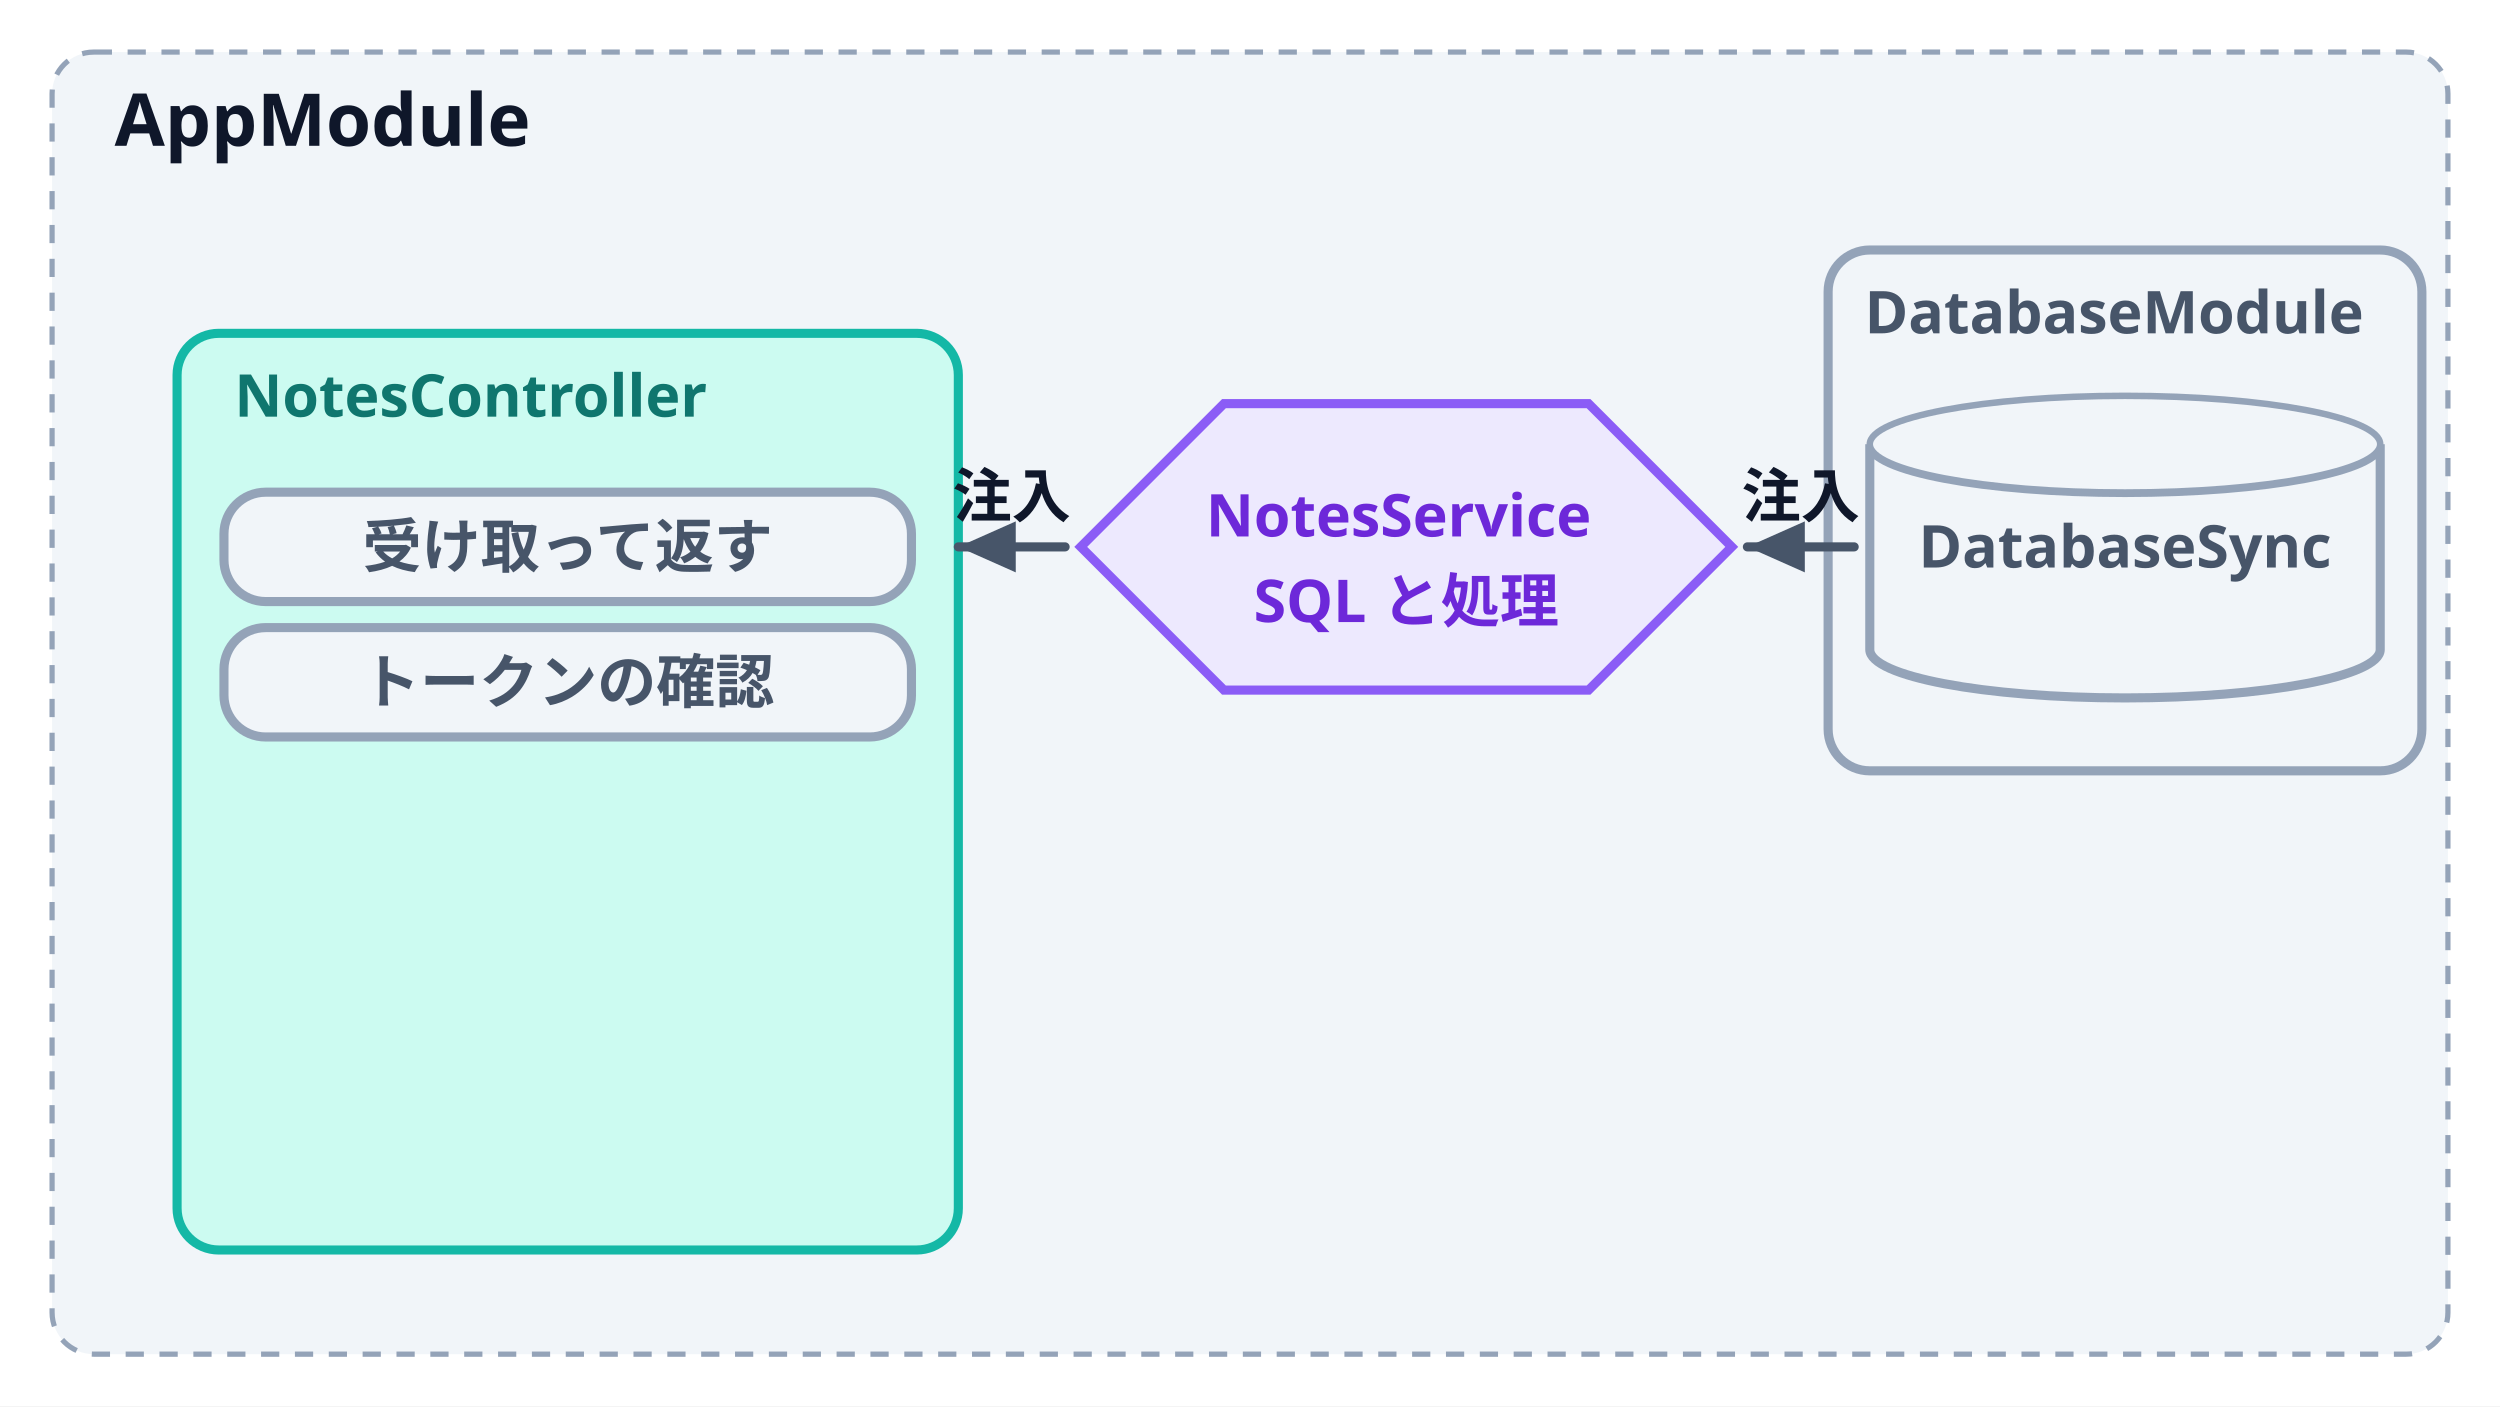
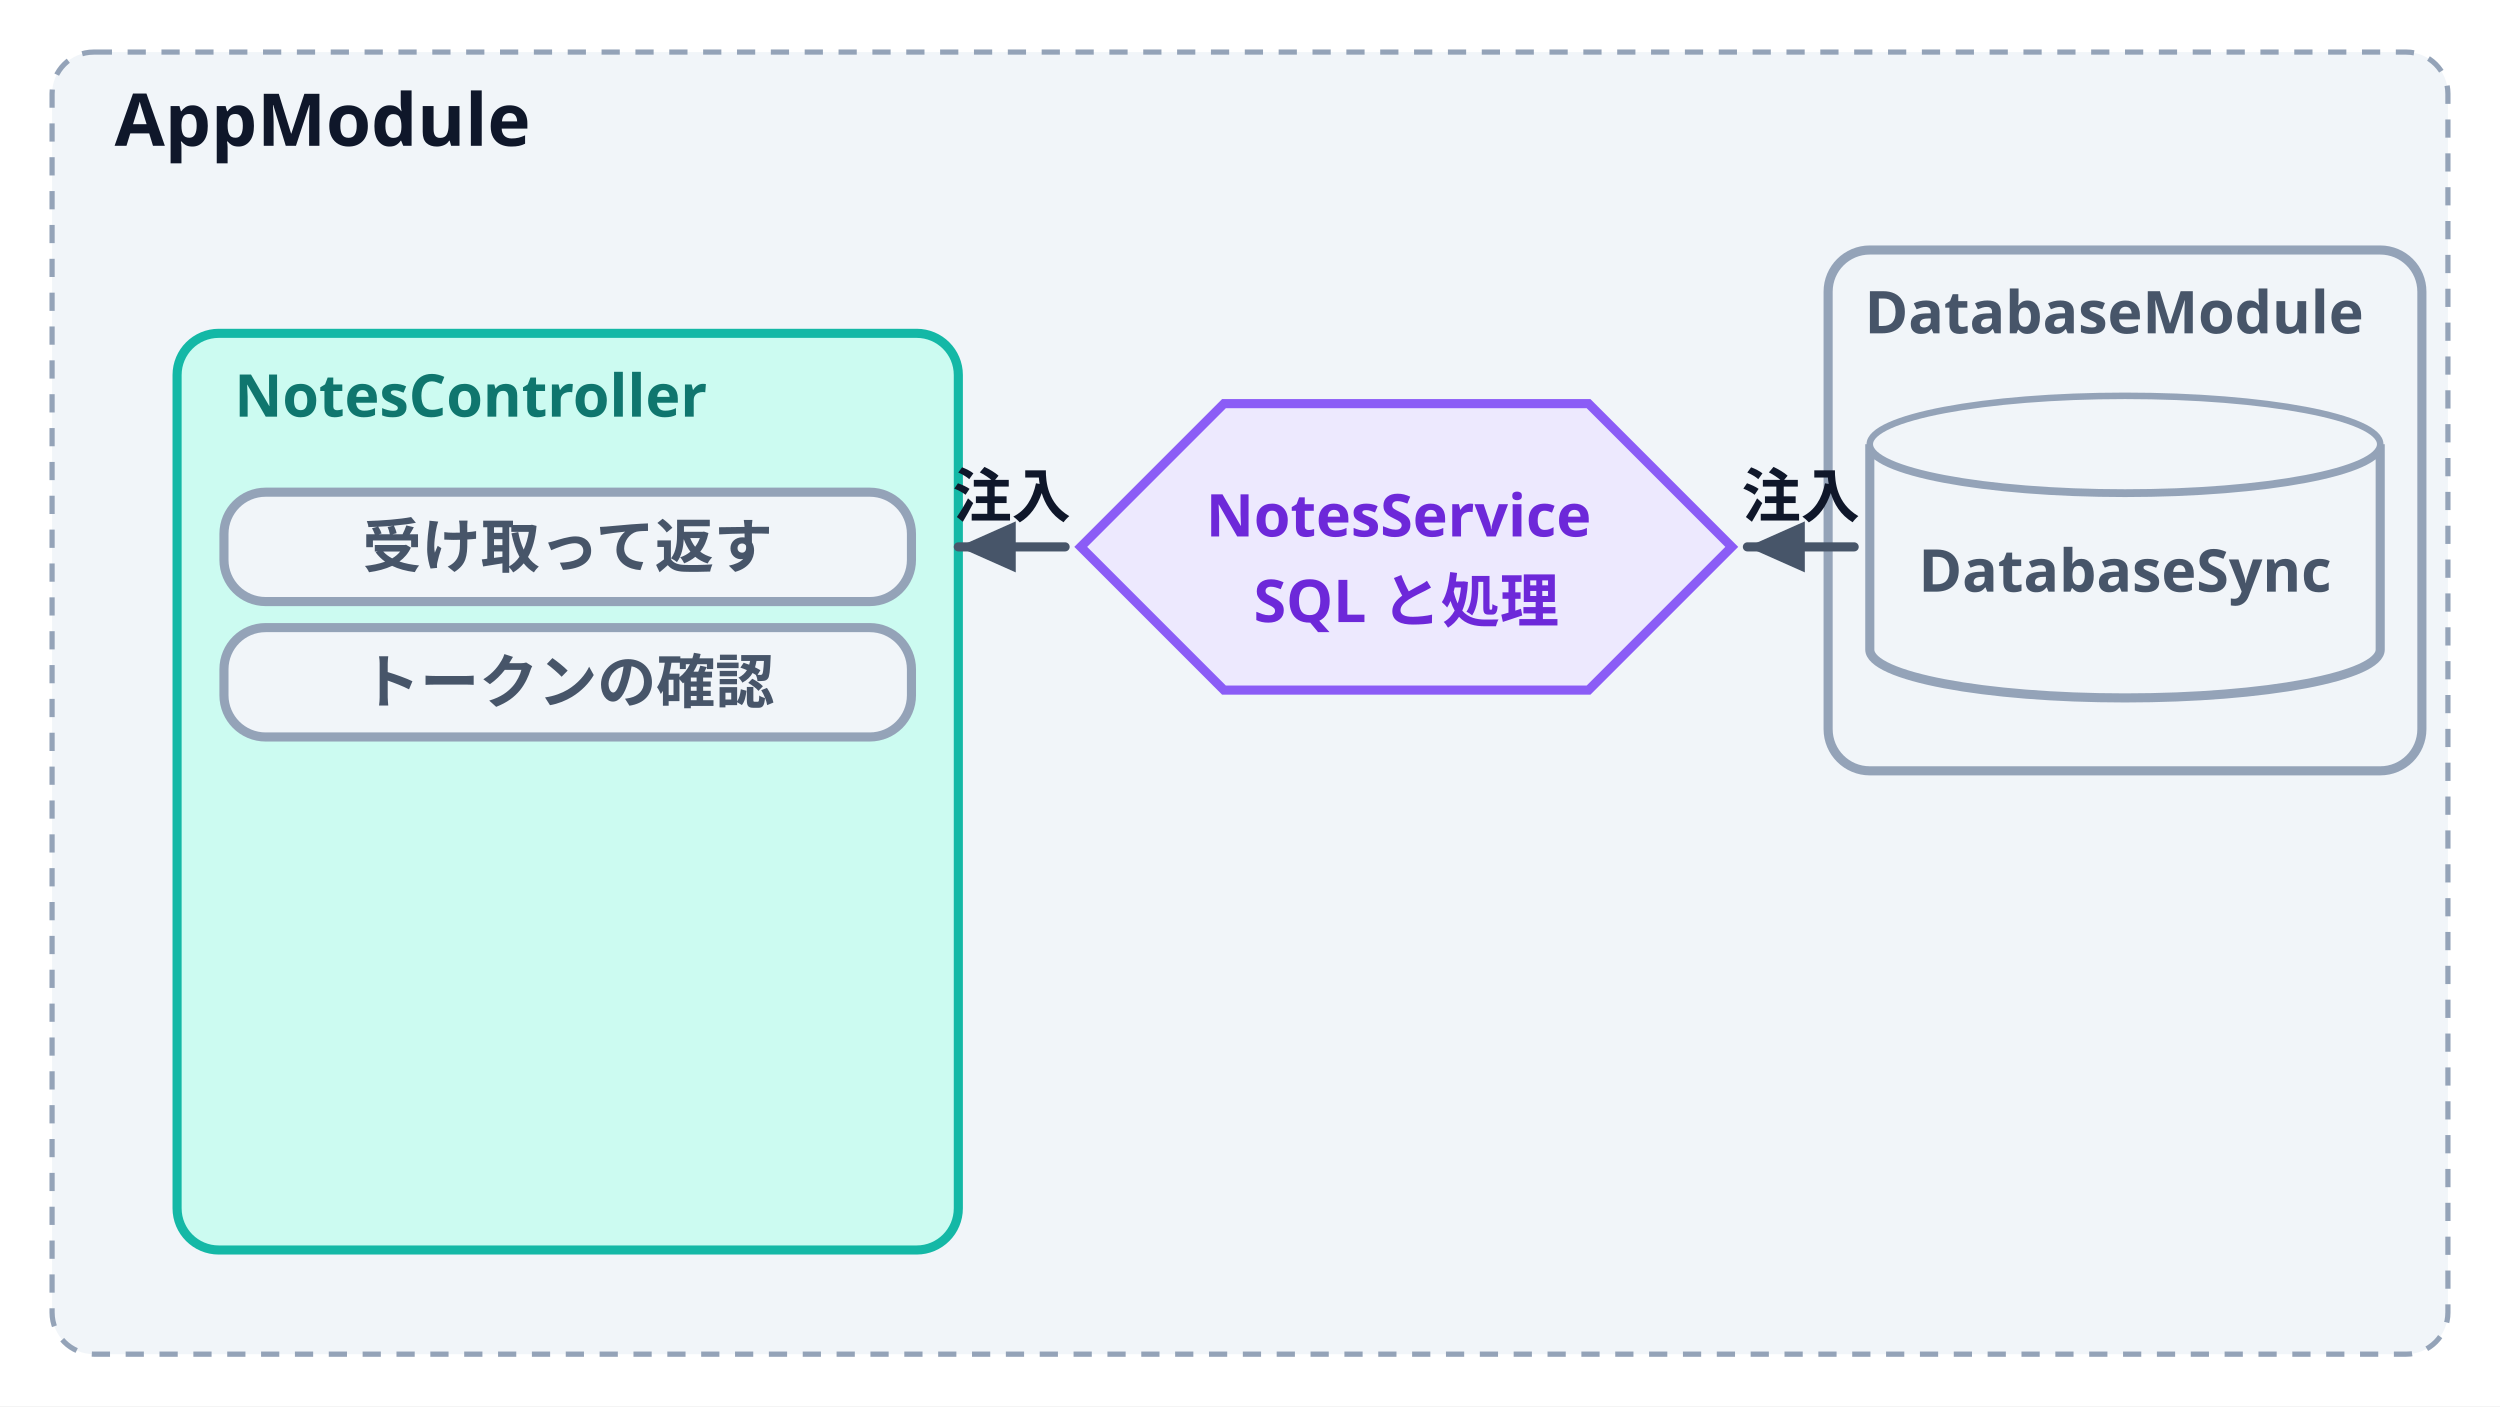
<svg xmlns="http://www.w3.org/2000/svg" width="960" height="540" viewBox="0 0 960 540" font-family="'Hiragino Sans','Noto Sans JP','Yu Gothic','Segoe UI',sans-serif">
  <defs>
    <marker id="aR" viewBox="0 0 10 10" refX="9" refY="5" markerWidth="7" markerHeight="7" orient="auto-start-reverse">
      <path d="M0 1 L9 5 L0 9 z" fill="#475569" />
    </marker>
    <marker id="aRsub" viewBox="0 0 10 10" refX="9" refY="5" markerWidth="7" markerHeight="7" orient="auto-start-reverse">
      <path d="M0 1 L9 5 L0 9 z" fill="#94a3b8" />
    </marker>
  </defs>
  <rect x="0" y="0" width="960" height="540" fill="#ffffff" />
  <rect x="20" y="20" width="920" height="500" rx="16" fill="#f1f5f9" stroke="#94a3b8" stroke-width="2.0" stroke-dasharray="7 6" />
  <text x="44" y="56" text-anchor="start" font-size="28.0" fill="#0f172a" font-weight="700">AppModule</text>
  <rect x="68" y="128" width="300" height="352" rx="16" fill="#ccfbf1" stroke="#14b8a6" stroke-width="3.5" />
  <text x="90" y="160" text-anchor="start" font-size="22.667" fill="#0f766e" font-weight="600">NotesController</text>
  <rect x="86" y="189" width="264" height="42" rx="16" fill="#f1f5f9" stroke="#94a3b8" stroke-width="3.5" />
  <text x="218" y="217.933" text-anchor="middle" font-size="22.667" fill="#475569" font-weight="600">受け取って返す</text>
  <rect x="86" y="241" width="264" height="42" rx="16" fill="#f1f5f9" stroke="#94a3b8" stroke-width="3.5" />
  <text x="218" y="269.933" text-anchor="middle" font-size="22.667" fill="#475569" font-weight="600">トークンの確認</text>
  <rect x="702" y="96" width="228" height="200" rx="16" fill="#f1f5f9" stroke="#94a3b8" stroke-width="3.5" />
  <text x="716" y="128" text-anchor="start" font-size="22.667" fill="#475569" font-weight="600">DatabaseModule</text>
  <path d="M718.0 170.56 A98.0 18.56 0 0 0 914.0 170.56 L914.0 249.44 A98.0 18.56 0 0 1 718.0 249.44 Z" fill="#f1f5f9" stroke="#94a3b8" stroke-width="3.5" />
  <ellipse cx="816.0" cy="170.56" rx="98.0" ry="18.56" fill="#f1f5f9" stroke="#94a3b8" stroke-width="2.5" />
-   <text x="816" y="217.933" text-anchor="middle" font-size="22.667" fill="#475569" font-weight="600">DatabaseSync</text>
+   <text x="816" y="227.213" text-anchor="middle" font-size="22.667" fill="#475569" font-weight="600">DatabaseSync</text>
  <polygon points="470,155 610,155 665,210 610,265 470,265 415,210" fill="#ede9fe" stroke="#8b5cf6" stroke-width="3.5" />
  <text x="540" y="206" text-anchor="middle" font-size="22.667" fill="#6d28d9" font-weight="600">
    <tspan x="540" dy="0">NotesService</tspan>
    <tspan x="540" dy="32.867">SQL と処理</tspan>
  </text>
  <path d="M712.00 210.00 L671.00 210.00" fill="none" stroke="#475569" stroke-width="3.5" stroke-linecap="round" stroke-linejoin="round" marker-end="url(#aR)" />
  <text x="691.5" y="198.6" text-anchor="middle" font-size="22.667" fill="#0f172a" font-weight="600">注入</text>
  <path d="M409.00 210.00 L368.00 210.00" fill="none" stroke="#475569" stroke-width="3.5" stroke-linecap="round" stroke-linejoin="round" marker-end="url(#aR)" />
  <text x="388.5" y="198.6" text-anchor="middle" font-size="22.667" fill="#0f172a" font-weight="600">注入</text>
</svg>
